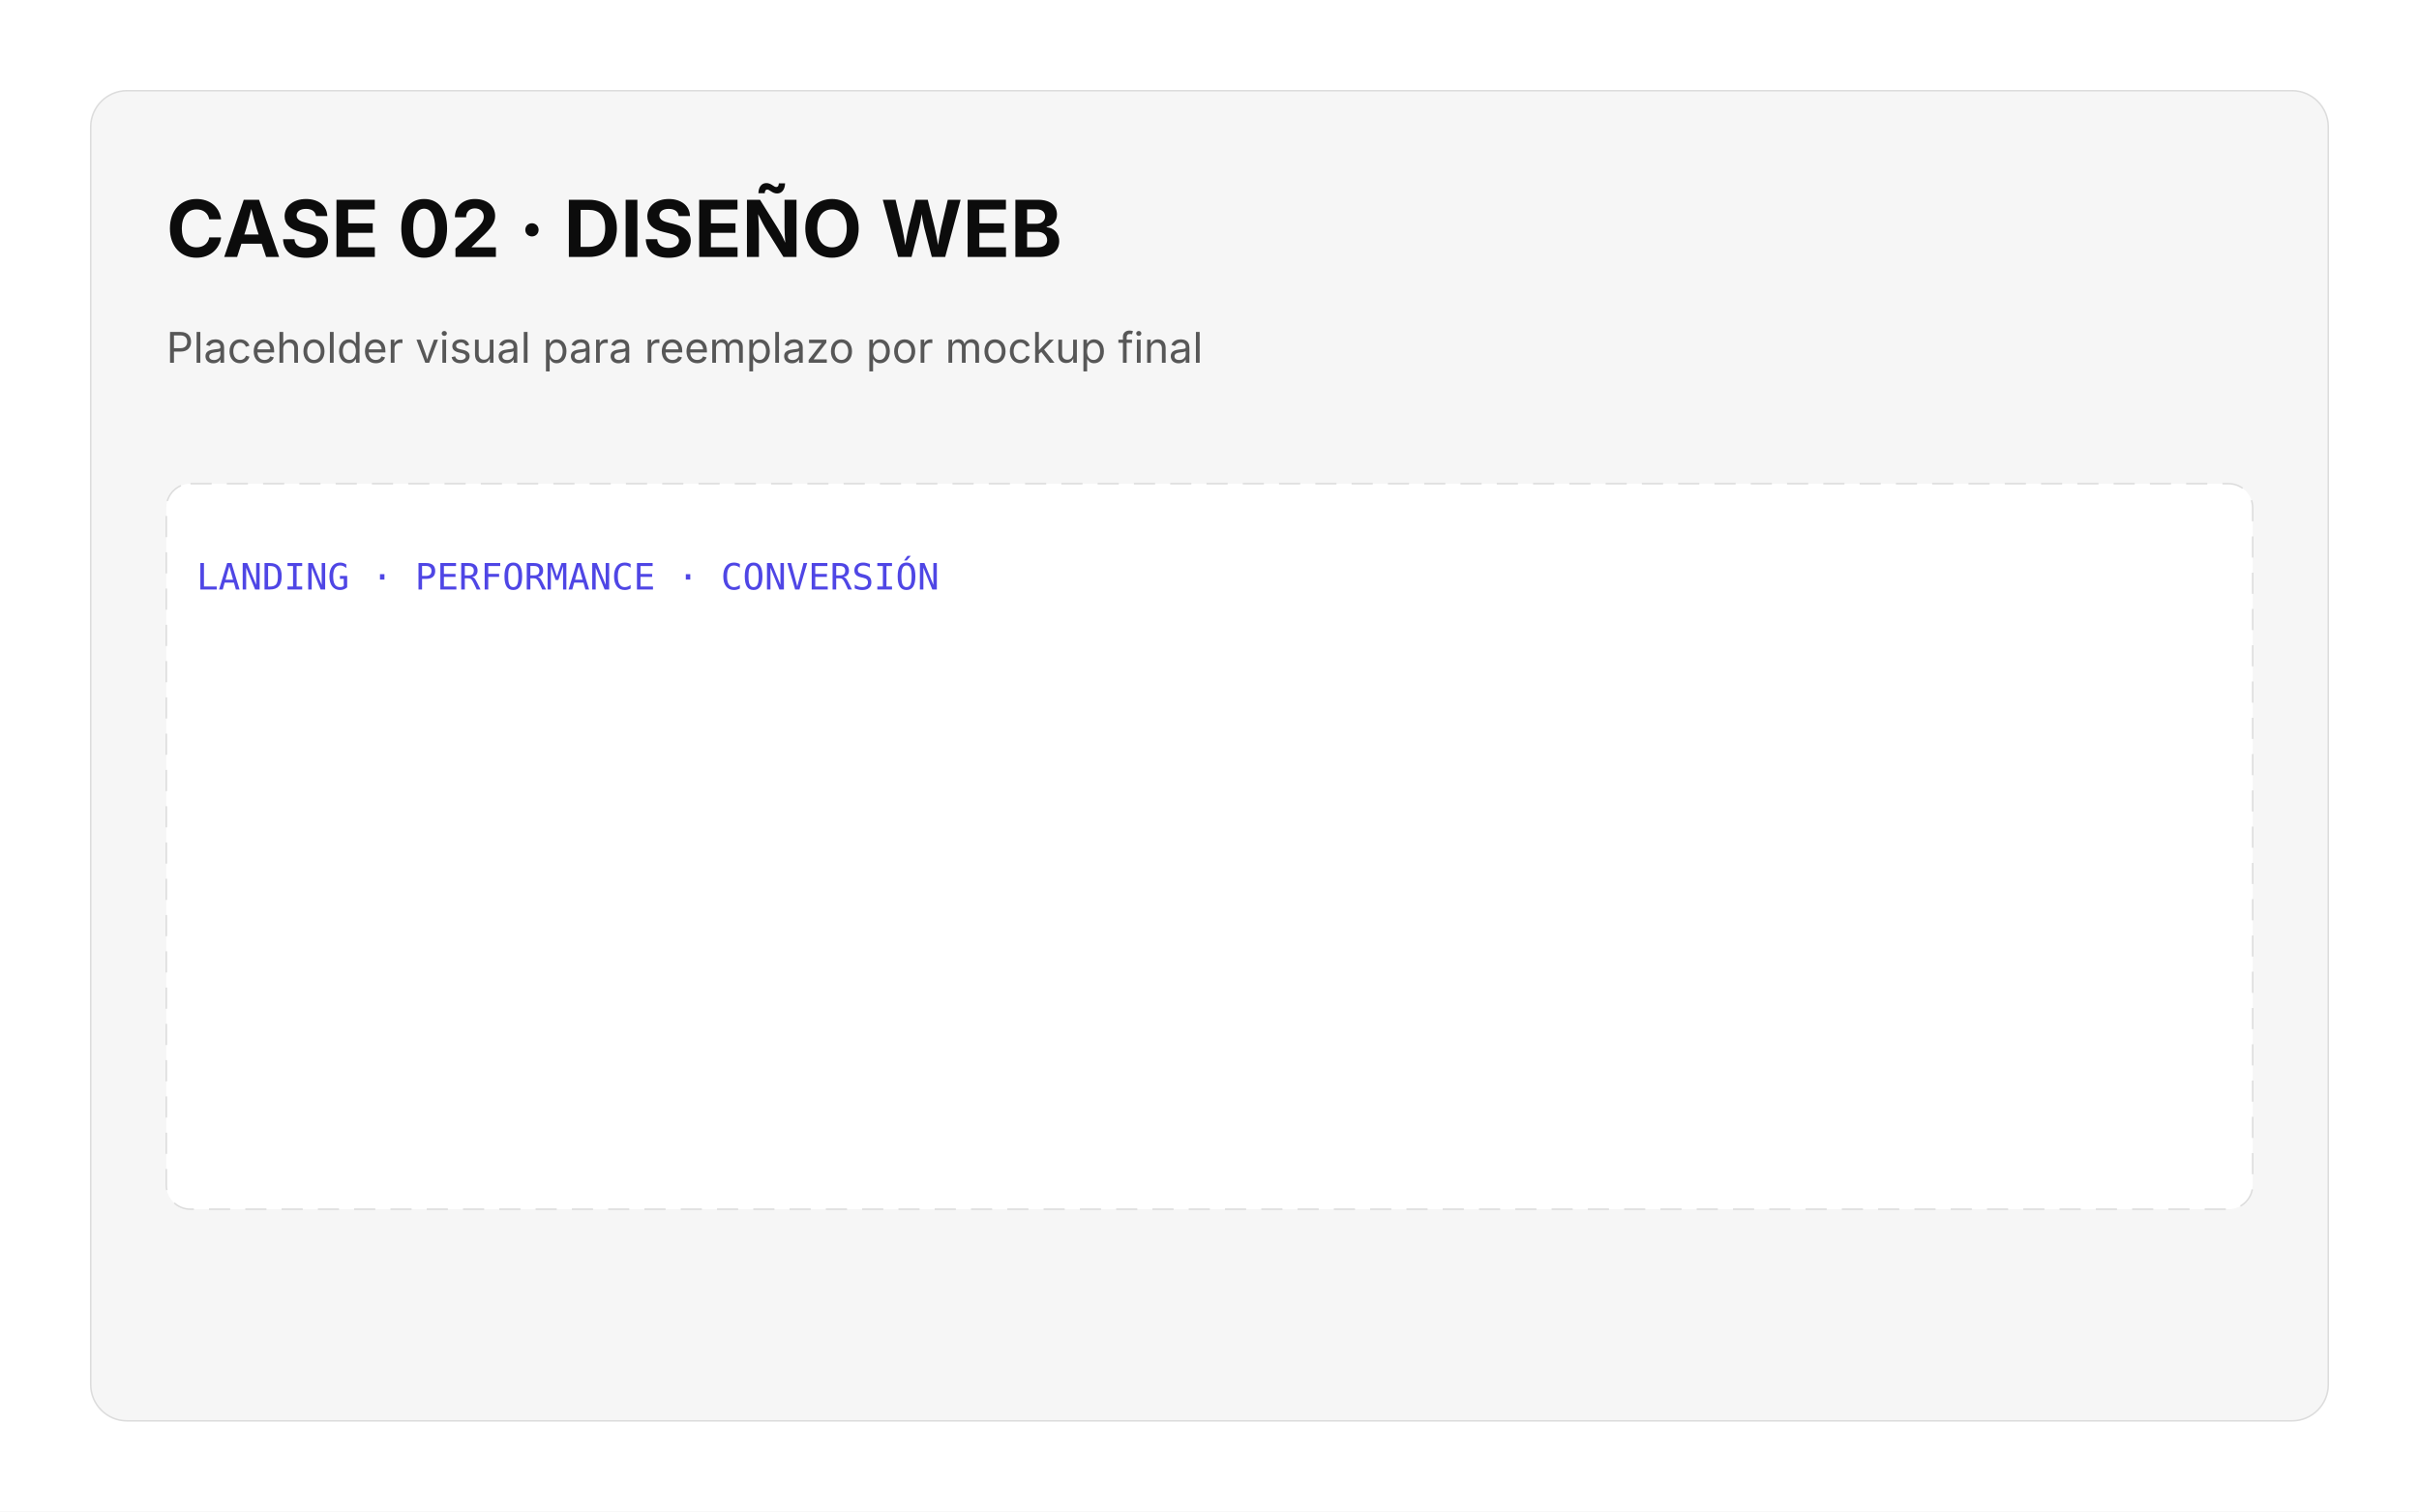
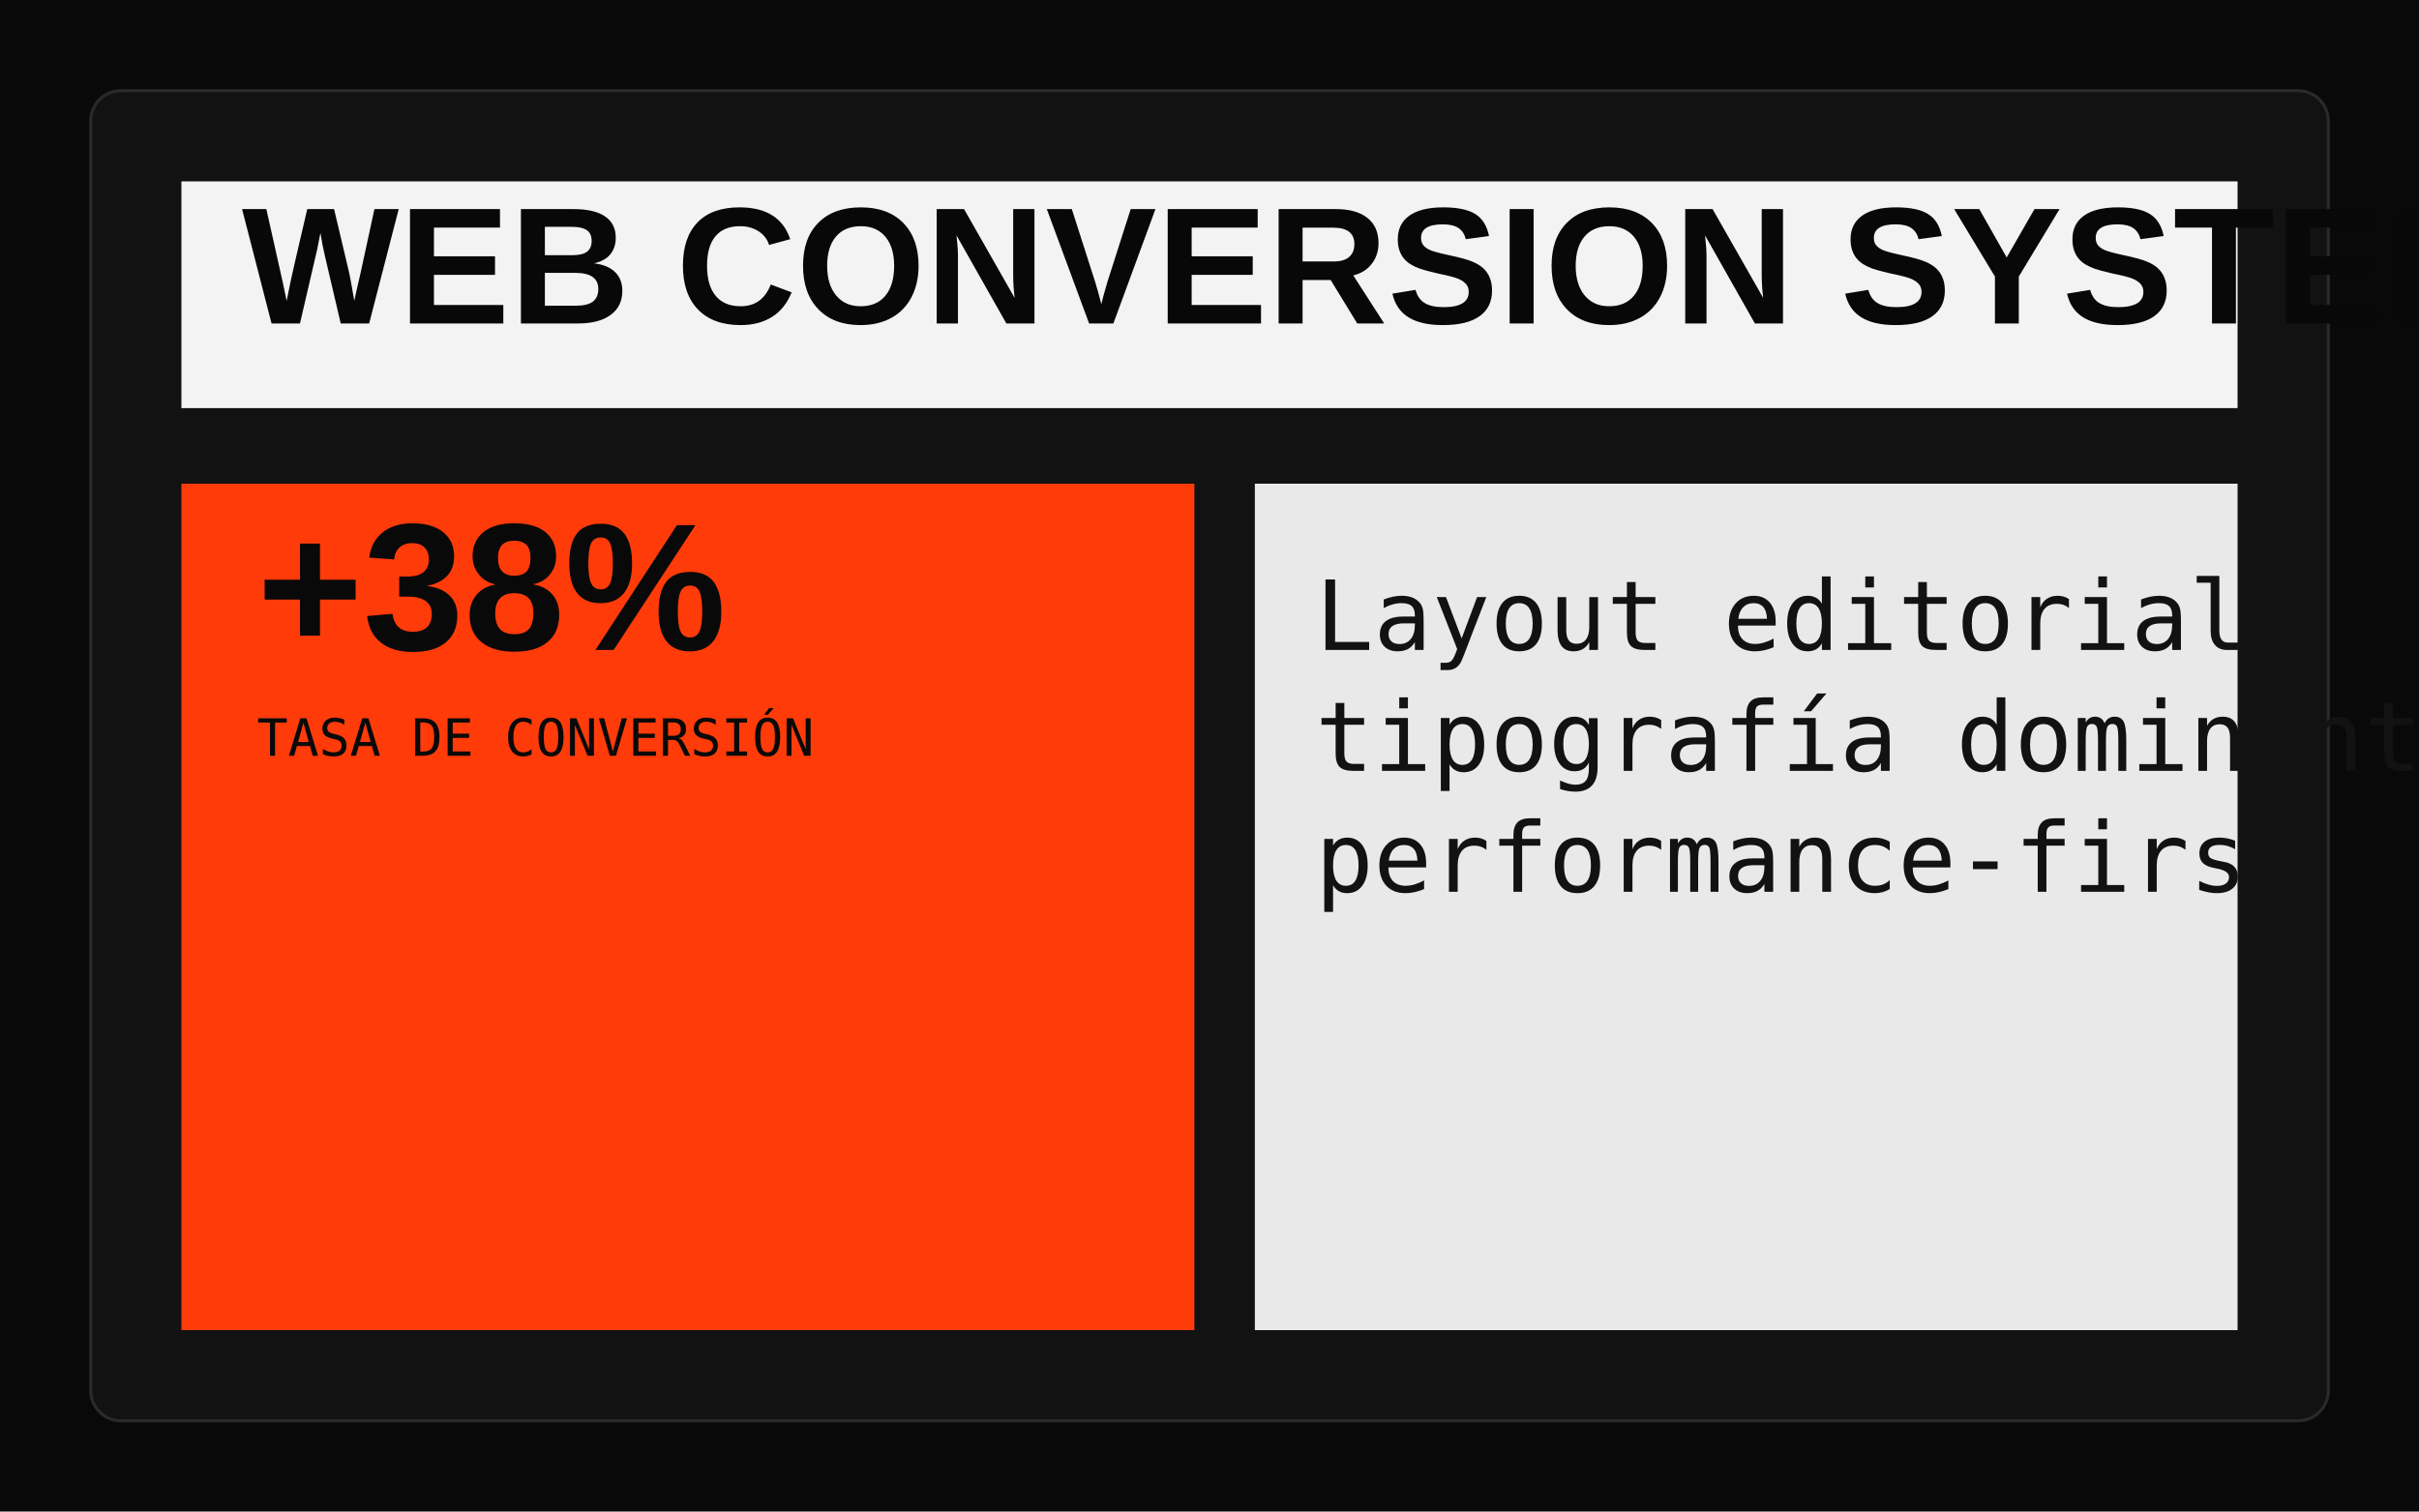
- <svg xmlns="http://www.w3.org/2000/svg" width="1600" height="1000" viewBox="0 0 1600 1000" fill="none">
-   <rect width="1600" height="1000" fill="#FFFFFF" />
-   <rect x="60" y="60" width="1480" height="880" rx="24" fill="#F6F6F6" stroke="#DCDCDC" />
-   <text x="110" y="170" fill="#0C0C0C" font-size="52" font-family="Inter, Arial, sans-serif" font-weight="700">CASE 02 · DISEÑO WEB</text>
-   <text x="110" y="240" fill="#575757" font-size="28" font-family="Inter, Arial, sans-serif">Placeholder visual para reemplazo por mockup final</text>
-   <rect x="110" y="320" width="1380" height="480" rx="16" fill="#FFFFFF" stroke="#DCDCDC" stroke-dasharray="14 10" />
-   <text x="130" y="390" fill="#4F46E5" font-size="24" font-family="ui-monospace, Menlo, monospace">LANDING · PERFORMANCE · CONVERSIÓN</text>
+ <svg xmlns="http://www.w3.org/2000/svg" width="1600" height="1000" viewBox="0 0 1600 1000">
+   <rect width="1600" height="1000" fill="#090909" />
+   <rect x="60" y="60" width="1480" height="880" rx="20" fill="#121212" stroke="#2A2A2A" stroke-width="2" />
+   <rect x="120" y="120" width="1360" height="150" fill="#F3F3F3" />
+   <text x="160" y="214" fill="#080808" font-size="110" font-family="Space Grotesk, Arial, sans-serif" font-weight="700">WEB CONVERSION SYSTEM</text>
+   <rect x="120" y="320" width="670" height="560" fill="#FF3B0A" />
+   <text x="170" y="430" fill="#090909" font-size="120" font-family="Space Grotesk, Arial, sans-serif" font-weight="700">+38%</text>
+   <text x="170" y="500" fill="#090909" font-size="34" font-family="IBM Plex Mono, monospace">TASA DE CONVERSIÓN</text>
+   <rect x="830" y="320" width="650" height="560" fill="#E9E9E9" />
+   <text x="870" y="430" fill="#121212" font-size="64" font-family="IBM Plex Mono, monospace">Layout editorial</text>
+   <text x="870" y="510" fill="#121212" font-size="64" font-family="IBM Plex Mono, monospace">tipografía dominante</text>
+   <text x="870" y="590" fill="#121212" font-size="64" font-family="IBM Plex Mono, monospace">performance-first</text>
</svg>
